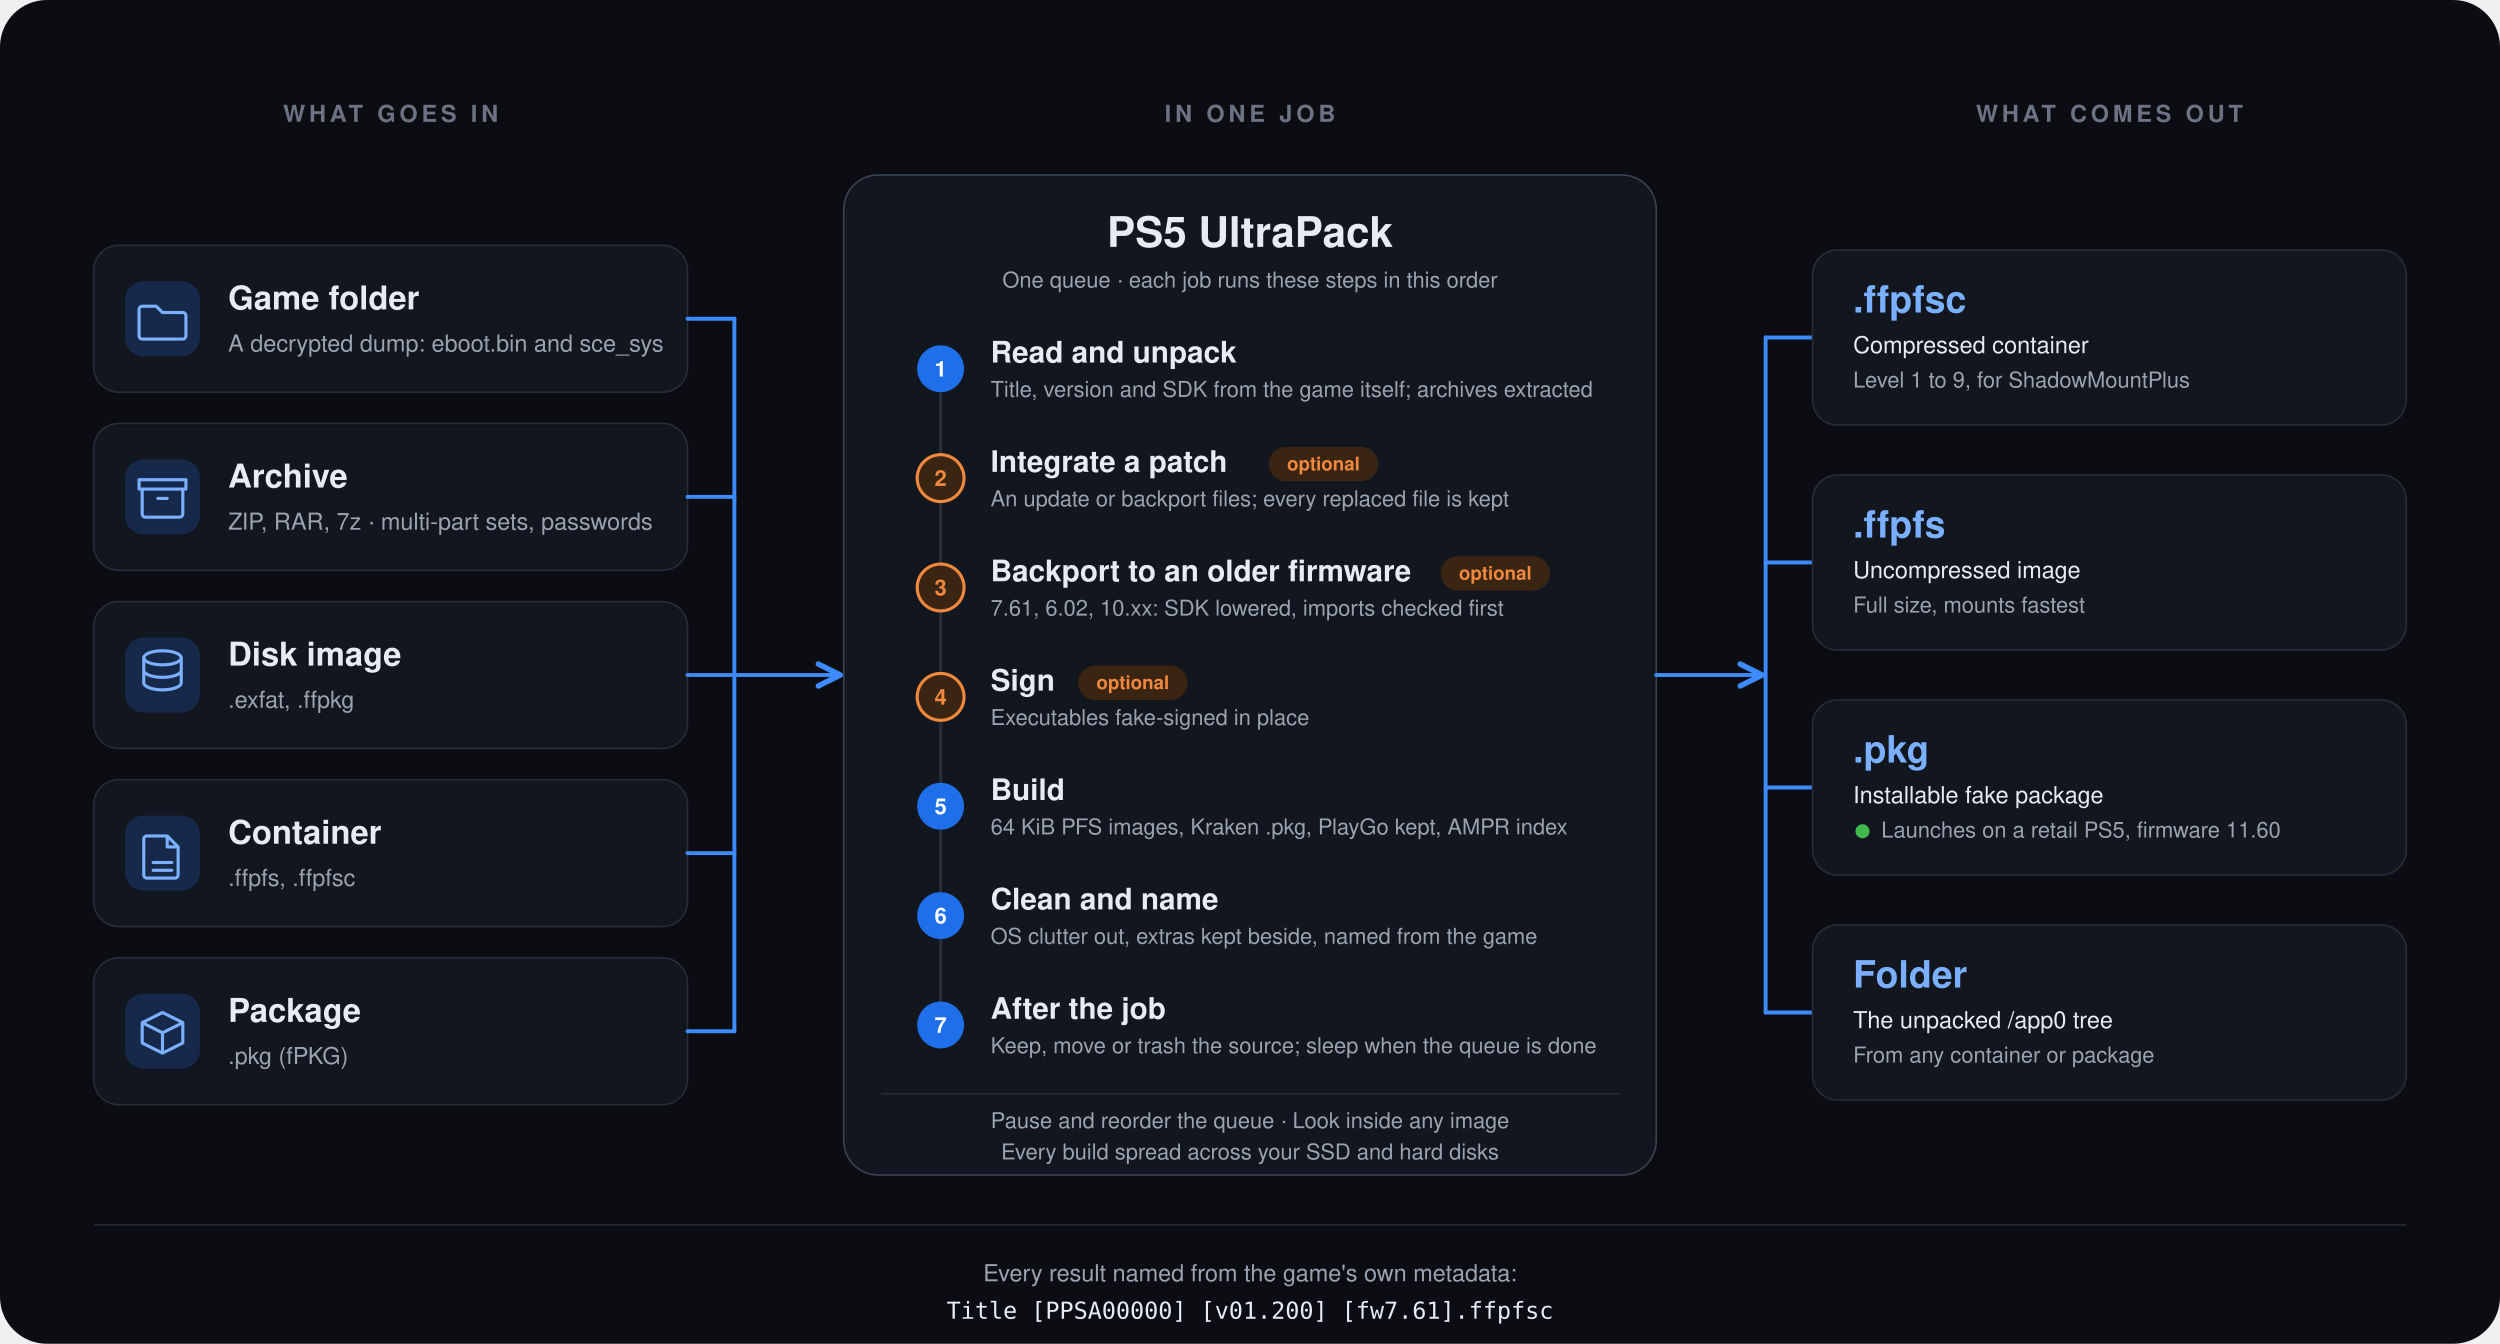
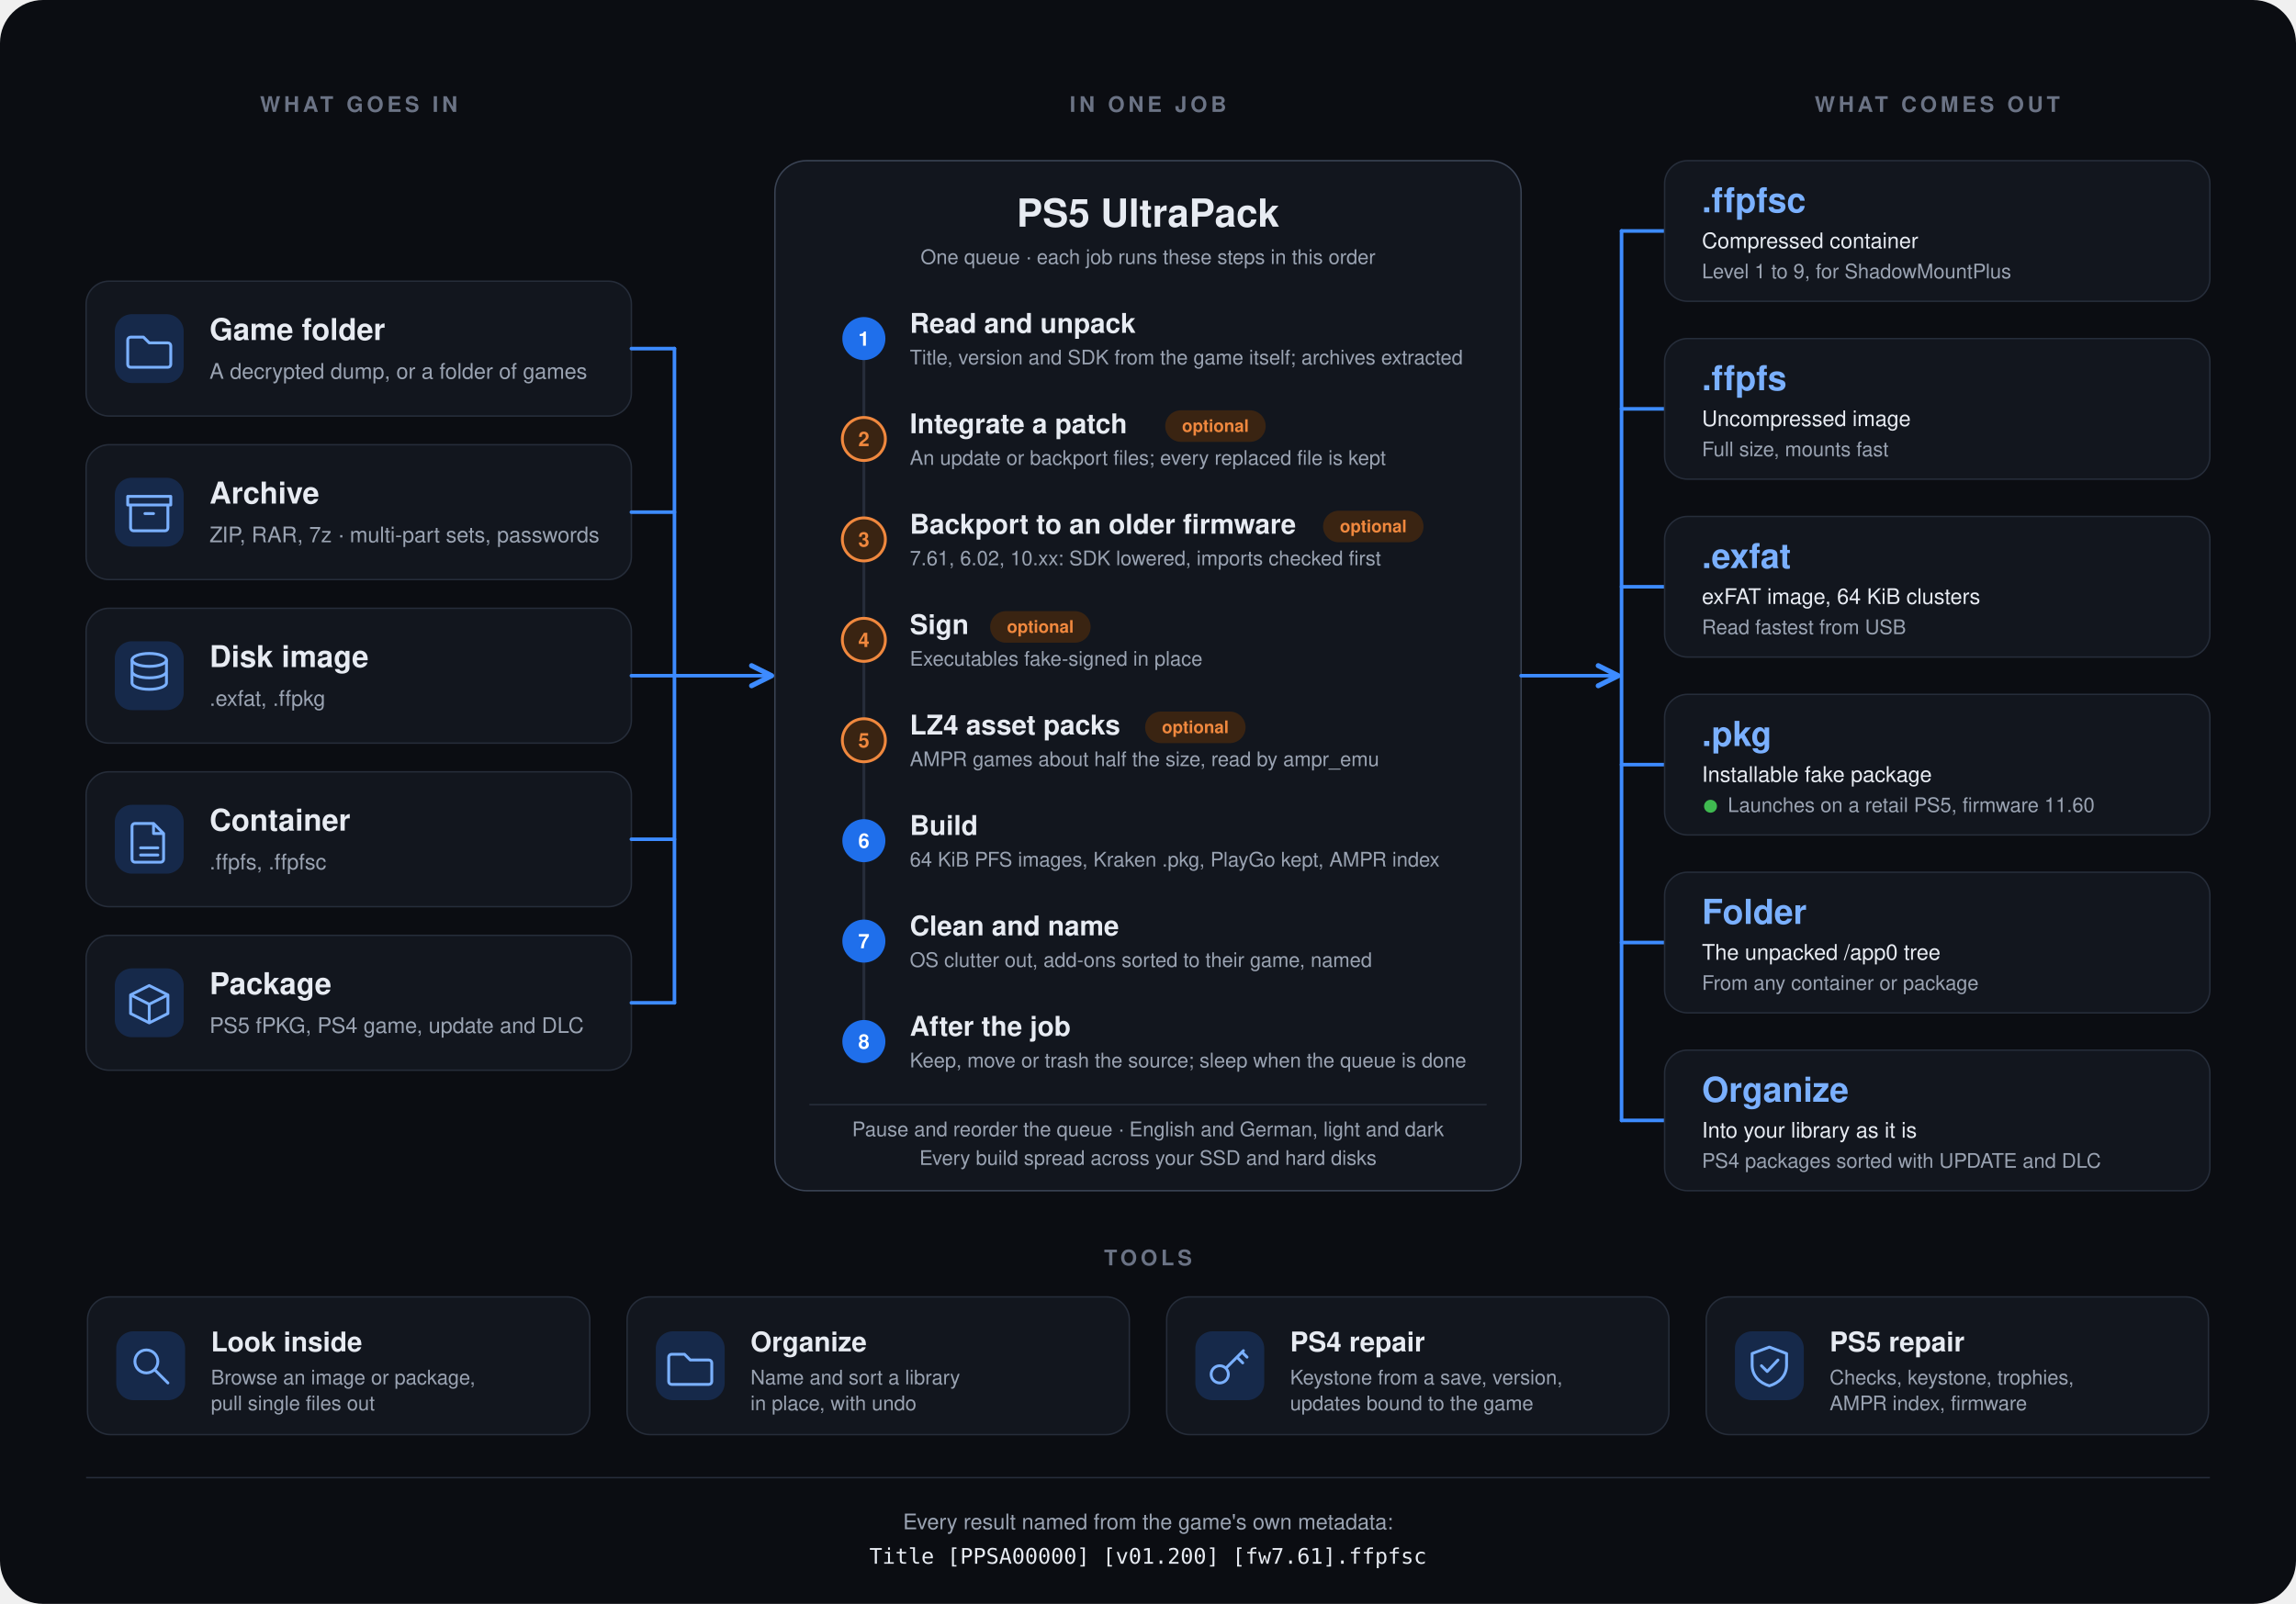
- <svg xmlns="http://www.w3.org/2000/svg" viewBox="0 0 1600 860" width="1600" height="860" font-family="'Helvetica Neue', Helvetica, Arial, sans-serif">
+ <svg xmlns="http://www.w3.org/2000/svg" viewBox="0 0 1600 1118" width="1600" height="1118" font-family="'Helvetica Neue', Helvetica, Arial, sans-serif">
  <defs>
    <marker id="ah" viewBox="0 0 10 10" refX="8" refY="5" markerWidth="7" markerHeight="7" orient="auto-start-reverse">
      <path d="M1 1 L9 5 L1 9" fill="none" stroke="#3d8bff" stroke-width="2" stroke-linecap="round" stroke-linejoin="round" />
    </marker>
  </defs>
-   <rect width="1600" height="860" rx="30" fill="#0b0d12" />
+   <rect width="1600" height="1118" rx="30" fill="#0b0d12" />
  <text x="250" y="78" text-anchor="middle" font-size="15" font-weight="600" fill="#6b7385" letter-spacing="2.5">WHAT GOES IN</text>
  <text x="800" y="78" text-anchor="middle" font-size="15" font-weight="600" fill="#6b7385" letter-spacing="2.5">IN ONE JOB</text>
  <text x="1350" y="78" text-anchor="middle" font-size="15" font-weight="600" fill="#6b7385" letter-spacing="2.5">WHAT COMES OUT</text>
  <g id="in">
-     <rect x="60" y="157" width="380" height="94" rx="16" fill="#12161e" stroke="#262d3a" />
-     <rect x="80" y="180" width="48" height="48" rx="12" fill="#16294a" />
-     <path d="M91 196 h9 l4 4 h13 a2 2 0 0 1 2 2 v13 a2 2 0 0 1 -2 2 h-26 a2 2 0 0 1 -2 -2 v-17 a2 2 0 0 1 2 -2 z" fill="none" stroke="#7ab0ff" stroke-width="2" stroke-linejoin="round" />
-     <text x="146" y="198" font-size="21" font-weight="600" fill="#e7ebf2">Game folder</text>
-     <text x="146" y="225" font-size="15" fill="#9aa3b2">A decrypted dump: eboot.bin and sce_sys</text>
-     <rect x="60" y="271" width="380" height="94" rx="16" fill="#12161e" stroke="#262d3a" />
-     <rect x="80" y="294" width="48" height="48" rx="12" fill="#16294a" />
-     <path d="M91 313 h26 v16 a2 2 0 0 1 -2 2 h-22 a2 2 0 0 1 -2 -2 z M89 307 h30 v6 h-30 z M101 319 h6" fill="none" stroke="#7ab0ff" stroke-width="2" stroke-linejoin="round" stroke-linecap="round" />
-     <text x="146" y="312" font-size="21" font-weight="600" fill="#e7ebf2">Archive</text>
-     <text x="146" y="339" font-size="15" fill="#9aa3b2">ZIP, RAR, 7z · multi-part sets, passwords</text>
-     <rect x="60" y="385" width="380" height="94" rx="16" fill="#12161e" stroke="#262d3a" />
-     <rect x="80" y="408" width="48" height="48" rx="12" fill="#16294a" />
-     <ellipse cx="104" cy="421" rx="12" ry="4.5" fill="none" stroke="#7ab0ff" stroke-width="2" />
-     <path d="M92 421 v16 c0 2.5 5.4 4.5 12 4.5 s12 -2 12 -4.5 v-16 M92 429 c0 2.5 5.4 4.5 12 4.5 s12 -2 12 -4.5" fill="none" stroke="#7ab0ff" stroke-width="2" />
-     <text x="146" y="426" font-size="21" font-weight="600" fill="#e7ebf2">Disk image</text>
-     <text x="146" y="453" font-size="15" fill="#9aa3b2">.exfat, .ffpkg</text>
-     <rect x="60" y="499" width="380" height="94" rx="16" fill="#12161e" stroke="#262d3a" />
-     <rect x="80" y="522" width="48" height="48" rx="12" fill="#16294a" />
-     <path d="M94 535 h13 l7 7 v18 a2 2 0 0 1 -2 2 h-18 a2 2 0 0 1 -2 -2 v-23 a2 2 0 0 1 2 -2 z M107 535 v7 h7 M98 552 h12 M98 557 h12" fill="none" stroke="#7ab0ff" stroke-width="2" stroke-linejoin="round" stroke-linecap="round" />
-     <text x="146" y="540" font-size="21" font-weight="600" fill="#e7ebf2">Container</text>
-     <text x="146" y="567" font-size="15" fill="#9aa3b2">.ffpfs, .ffpfsc</text>
-     <rect x="60" y="613" width="380" height="94" rx="16" fill="#12161e" stroke="#262d3a" />
-     <rect x="80" y="636" width="48" height="48" rx="12" fill="#16294a" />
-     <path d="M104 648 l13 6.5 v13 l-13 6.5 l-13 -6.5 v-13 z M91 654.5 l13 6.5 l13 -6.5 M104 661 v13" fill="none" stroke="#7ab0ff" stroke-width="2" stroke-linejoin="round" stroke-linecap="round" />
-     <text x="146" y="654" font-size="21" font-weight="600" fill="#e7ebf2">Package</text>
-     <text x="146" y="681" font-size="15" fill="#9aa3b2">.pkg (fPKG)</text>
+     <rect x="60" y="196" width="380" height="94" rx="16" fill="#12161e" stroke="#262d3a" />
+     <g transform="translate(0 39)">
+       <rect x="80" y="180" width="48" height="48" rx="12" fill="#16294a" />
+       <path d="M91 196 h9 l4 4 h13 a2 2 0 0 1 2 2 v13 a2 2 0 0 1 -2 2 h-26 a2 2 0 0 1 -2 -2 v-17 a2 2 0 0 1 2 -2 z" fill="none" stroke="#7ab0ff" stroke-width="2" stroke-linejoin="round" />
+     </g>
+     <text x="146" y="237" font-size="21" font-weight="600" fill="#e7ebf2">Game folder</text>
+     <text x="146" y="264" font-size="15" fill="#9aa3b2">A decrypted dump, or a folder of games</text>
+     <rect x="60" y="310" width="380" height="94" rx="16" fill="#12161e" stroke="#262d3a" />
+     <g transform="translate(0 153)">
+       <rect x="80" y="180" width="48" height="48" rx="12" fill="#16294a" />
+       <path d="M91 199 h26 v16 a2 2 0 0 1 -2 2 h-22 a2 2 0 0 1 -2 -2 z M89 193 h30 v6 h-30 z M101 205 h6" fill="none" stroke="#7ab0ff" stroke-width="2" stroke-linejoin="round" stroke-linecap="round" />
+     </g>
+     <text x="146" y="351" font-size="21" font-weight="600" fill="#e7ebf2">Archive</text>
+     <text x="146" y="378" font-size="15" fill="#9aa3b2">ZIP, RAR, 7z · multi-part sets, passwords</text>
+     <rect x="60" y="424" width="380" height="94" rx="16" fill="#12161e" stroke="#262d3a" />
+     <g transform="translate(0 267)">
+       <rect x="80" y="180" width="48" height="48" rx="12" fill="#16294a" />
+       <ellipse cx="104" cy="193" rx="12" ry="4.5" fill="none" stroke="#7ab0ff" stroke-width="2" />
+       <path d="M92 193 v16 c0 2.5 5.4 4.5 12 4.5 s12 -2 12 -4.5 v-16 M92 201 c0 2.5 5.4 4.5 12 4.5 s12 -2 12 -4.5" fill="none" stroke="#7ab0ff" stroke-width="2" />
+     </g>
+     <text x="146" y="465" font-size="21" font-weight="600" fill="#e7ebf2">Disk image</text>
+     <text x="146" y="492" font-size="15" fill="#9aa3b2">.exfat, .ffpkg</text>
+     <rect x="60" y="538" width="380" height="94" rx="16" fill="#12161e" stroke="#262d3a" />
+     <g transform="translate(0 381)">
+       <rect x="80" y="180" width="48" height="48" rx="12" fill="#16294a" />
+       <path d="M94 193 h13 l7 7 v18 a2 2 0 0 1 -2 2 h-18 a2 2 0 0 1 -2 -2 v-23 a2 2 0 0 1 2 -2 z M107 193 v7 h7 M98 210 h12 M98 215 h12" fill="none" stroke="#7ab0ff" stroke-width="2" stroke-linejoin="round" stroke-linecap="round" />
+     </g>
+     <text x="146" y="579" font-size="21" font-weight="600" fill="#e7ebf2">Container</text>
+     <text x="146" y="606" font-size="15" fill="#9aa3b2">.ffpfs, .ffpfsc</text>
+     <rect x="60" y="652" width="380" height="94" rx="16" fill="#12161e" stroke="#262d3a" />
+     <g transform="translate(0 495)">
+       <rect x="80" y="180" width="48" height="48" rx="12" fill="#16294a" />
+       <path d="M104 192 l13 6.5 v13 l-13 6.5 l-13 -6.5 v-13 z M91 198.5 l13 6.5 l13 -6.5 M104 205 v13" fill="none" stroke="#7ab0ff" stroke-width="2" stroke-linejoin="round" stroke-linecap="round" />
+     </g>
+     <text x="146" y="693" font-size="21" font-weight="600" fill="#e7ebf2">Package</text>
+     <text x="146" y="720" font-size="15" fill="#9aa3b2">PS5 fPKG, PS4 game, update and DLC</text>
    <g fill="none" stroke="#3d8bff" stroke-width="2.5" stroke-linecap="round">
-       <path d="M440 204 h30 M440 318 h30 M440 432 h30 M440 546 h30 M440 660 h30" />
-       <path d="M470 204 v456" />
-       <path d="M470 432 h66" marker-end="url(#ah)" />
+       <path d="M440 243 h30 M440 357 h30 M440 471 h30 M440 585 h30 M440 699 h30" />
+       <path d="M470 243 v456" />
+       <path d="M470 471 h66" marker-end="url(#ah)" />
    </g>
  </g>
  <g id="do">
-     <rect x="540" y="112" width="520" height="640" rx="22" fill="#12161e" stroke="#3a4354" />
+     <rect x="540" y="112" width="520" height="718" rx="22" fill="#12161e" stroke="#3a4354" />
    <text x="800" y="158" text-anchor="middle" font-size="27" font-weight="700" fill="#e7ebf2">PS5 UltraPack</text>
    <text x="800" y="184" text-anchor="middle" font-size="14" fill="#9aa3b2">One queue · each job runs these steps in this order</text>
-     <path d="M602 236 v420" fill="none" stroke="#262d3a" stroke-width="2" />
+     <path d="M602 236 v490" fill="none" stroke="#262d3a" stroke-width="2" />
    <circle cx="602" cy="236" r="15" fill="#1f6feb" />
    <text x="602" y="241" text-anchor="middle" font-size="14" font-weight="700" fill="#ffffff">1</text>
    <text x="634" y="232" font-size="19" font-weight="600" fill="#e7ebf2">Read and unpack</text>
    <text x="634" y="254" font-size="14" fill="#9aa3b2">Title, version and SDK from the game itself; archives extracted</text>
    <circle cx="602" cy="306" r="15" fill="#3a2412" stroke="#f0883e" stroke-width="2" />
    <text x="602" y="311" text-anchor="middle" font-size="14" font-weight="700" fill="#f0883e">2</text>
    <text x="634" y="302" font-size="19" font-weight="600" fill="#e7ebf2">Integrate a patch</text>
    <rect x="812" y="286" width="70" height="22" rx="11" fill="#3a2412" />
    <text x="847" y="301" text-anchor="middle" font-size="12" font-weight="600" fill="#f0883e">optional</text>
    <text x="634" y="324" font-size="14" fill="#9aa3b2">An update or backport files; every replaced file is kept</text>
    <circle cx="602" cy="376" r="15" fill="#3a2412" stroke="#f0883e" stroke-width="2" />
    <text x="602" y="381" text-anchor="middle" font-size="14" font-weight="700" fill="#f0883e">3</text>
    <text x="634" y="372" font-size="19" font-weight="600" fill="#e7ebf2">Backport to an older firmware</text>
    <rect x="922" y="356" width="70" height="22" rx="11" fill="#3a2412" />
    <text x="957" y="371" text-anchor="middle" font-size="12" font-weight="600" fill="#f0883e">optional</text>
    <text x="634" y="394" font-size="14" fill="#9aa3b2">7.61, 6.02, 10.xx: SDK lowered, imports checked first</text>
    <circle cx="602" cy="446" r="15" fill="#3a2412" stroke="#f0883e" stroke-width="2" />
    <text x="602" y="451" text-anchor="middle" font-size="14" font-weight="700" fill="#f0883e">4</text>
    <text x="634" y="442" font-size="19" font-weight="600" fill="#e7ebf2">Sign</text>
    <rect x="690" y="426" width="70" height="22" rx="11" fill="#3a2412" />
    <text x="725" y="441" text-anchor="middle" font-size="12" font-weight="600" fill="#f0883e">optional</text>
    <text x="634" y="464" font-size="14" fill="#9aa3b2">Executables fake-signed in place</text>
-     <circle cx="602" cy="516" r="15" fill="#1f6feb" />
-     <text x="602" y="521" text-anchor="middle" font-size="14" font-weight="700" fill="#ffffff">5</text>
-     <text x="634" y="512" font-size="19" font-weight="600" fill="#e7ebf2">Build</text>
-     <text x="634" y="534" font-size="14" fill="#9aa3b2">64 KiB PFS images, Kraken .pkg, PlayGo kept, AMPR index</text>
+     <circle cx="602" cy="516" r="15" fill="#3a2412" stroke="#f0883e" stroke-width="2" />
+     <text x="602" y="521" text-anchor="middle" font-size="14" font-weight="700" fill="#f0883e">5</text>
+     <text x="634" y="512" font-size="19" font-weight="600" fill="#e7ebf2">LZ4 asset packs</text>
+     <rect x="798" y="496" width="70" height="22" rx="11" fill="#3a2412" />
+     <text x="833" y="511" text-anchor="middle" font-size="12" font-weight="600" fill="#f0883e">optional</text>
+     <text x="634" y="534" font-size="14" fill="#9aa3b2">AMPR games about half the size, read by ampr_emu</text>
    <circle cx="602" cy="586" r="15" fill="#1f6feb" />
    <text x="602" y="591" text-anchor="middle" font-size="14" font-weight="700" fill="#ffffff">6</text>
-     <text x="634" y="582" font-size="19" font-weight="600" fill="#e7ebf2">Clean and name</text>
-     <text x="634" y="604" font-size="14" fill="#9aa3b2">OS clutter out, extras kept beside, named from the game</text>
+     <text x="634" y="582" font-size="19" font-weight="600" fill="#e7ebf2">Build</text>
+     <text x="634" y="604" font-size="14" fill="#9aa3b2">64 KiB PFS images, Kraken .pkg, PlayGo kept, AMPR index</text>
    <circle cx="602" cy="656" r="15" fill="#1f6feb" />
    <text x="602" y="661" text-anchor="middle" font-size="14" font-weight="700" fill="#ffffff">7</text>
-     <text x="634" y="652" font-size="19" font-weight="600" fill="#e7ebf2">After the job</text>
-     <text x="634" y="674" font-size="14" fill="#9aa3b2">Keep, move or trash the source; sleep when the queue is done</text>
-     <line x1="564" y1="700" x2="1036" y2="700" stroke="#262d3a" />
-     <text x="800" y="722" text-anchor="middle" font-size="14" fill="#9aa3b2">Pause and reorder the queue  ·  Look inside any image</text>
-     <text x="800" y="742" text-anchor="middle" font-size="14" fill="#9aa3b2">Every build spread across your SSD and hard disks</text>
-     <path d="M1060 432 h66" fill="none" stroke="#3d8bff" stroke-width="2.5" stroke-linecap="round" marker-end="url(#ah)" />
+     <text x="634" y="652" font-size="19" font-weight="600" fill="#e7ebf2">Clean and name</text>
+     <text x="634" y="674" font-size="14" fill="#9aa3b2">OS clutter out, add-ons sorted to their game, named</text>
+     <circle cx="602" cy="726" r="15" fill="#1f6feb" />
+     <text x="602" y="731" text-anchor="middle" font-size="14" font-weight="700" fill="#ffffff">8</text>
+     <text x="634" y="722" font-size="19" font-weight="600" fill="#e7ebf2">After the job</text>
+     <text x="634" y="744" font-size="14" fill="#9aa3b2">Keep, move or trash the source; sleep when the queue is done</text>
+     <line x1="564" y1="770" x2="1036" y2="770" stroke="#262d3a" />
+     <text x="800" y="792" text-anchor="middle" font-size="14" fill="#9aa3b2">Pause and reorder the queue  ·  English and German, light and dark</text>
+     <text x="800" y="812" text-anchor="middle" font-size="14" fill="#9aa3b2">Every build spread across your SSD and hard disks</text>
+     <path d="M1060 471 h66" fill="none" stroke="#3d8bff" stroke-width="2.5" stroke-linecap="round" marker-end="url(#ah)" />
  </g>
  <g id="out">
    <g fill="none" stroke="#3d8bff" stroke-width="2.5" stroke-linecap="round">
-       <path d="M1130 216 v432" />
-       <path d="M1130 216 h30 M1130 360 h30 M1130 504 h30 M1130 648 h30" />
+       <path d="M1130 161 v620" />
+       <path d="M1130 161 h30 M1130 285 h30 M1130 409 h30 M1130 533 h30 M1130 657 h30 M1130 781 h30" />
    </g>
-     <rect x="1160" y="160" width="380" height="112" rx="16" fill="#12161e" stroke="#262d3a" />
-     <text x="1186" y="200" font-size="24" font-weight="700" fill="#7ab0ff">.ffpfsc</text>
-     <text x="1186" y="226" font-size="15" fill="#e7ebf2">Compressed container</text>
-     <text x="1186" y="248" font-size="14" fill="#9aa3b2">Level 1 to 9, for ShadowMountPlus</text>
-     <rect x="1160" y="304" width="380" height="112" rx="16" fill="#12161e" stroke="#262d3a" />
-     <text x="1186" y="344" font-size="24" font-weight="700" fill="#7ab0ff">.ffpfs</text>
-     <text x="1186" y="370" font-size="15" fill="#e7ebf2">Uncompressed image</text>
-     <text x="1186" y="392" font-size="14" fill="#9aa3b2">Full size, mounts fastest</text>
-     <rect x="1160" y="448" width="380" height="112" rx="16" fill="#12161e" stroke="#262d3a" />
-     <text x="1186" y="488" font-size="24" font-weight="700" fill="#7ab0ff">.pkg</text>
-     <text x="1186" y="514" font-size="15" fill="#e7ebf2">Installable fake package</text>
-     <circle cx="1192" cy="532" r="4.5" fill="#3fb950" />
-     <text x="1204" y="536" font-size="14" fill="#9aa3b2">Launches on a retail PS5, firmware 11.60</text>
-     <rect x="1160" y="592" width="380" height="112" rx="16" fill="#12161e" stroke="#262d3a" />
-     <text x="1186" y="632" font-size="24" font-weight="700" fill="#7ab0ff">Folder</text>
-     <text x="1186" y="658" font-size="15" fill="#e7ebf2">The unpacked /app0 tree</text>
-     <text x="1186" y="680" font-size="14" fill="#9aa3b2">From any container or package</text>
+     <rect x="1160" y="112" width="380" height="98" rx="16" fill="#12161e" stroke="#262d3a" />
+     <text x="1186" y="148" font-size="24" font-weight="700" fill="#7ab0ff">.ffpfsc</text>
+     <text x="1186" y="173" font-size="15" fill="#e7ebf2">Compressed container</text>
+     <text x="1186" y="194" font-size="14" fill="#9aa3b2">Level 1 to 9, for ShadowMountPlus</text>
+     <rect x="1160" y="236" width="380" height="98" rx="16" fill="#12161e" stroke="#262d3a" />
+     <text x="1186" y="272" font-size="24" font-weight="700" fill="#7ab0ff">.ffpfs</text>
+     <text x="1186" y="297" font-size="15" fill="#e7ebf2">Uncompressed image</text>
+     <text x="1186" y="318" font-size="14" fill="#9aa3b2">Full size, mounts fast</text>
+     <rect x="1160" y="360" width="380" height="98" rx="16" fill="#12161e" stroke="#262d3a" />
+     <text x="1186" y="396" font-size="24" font-weight="700" fill="#7ab0ff">.exfat</text>
+     <text x="1186" y="421" font-size="15" fill="#e7ebf2">exFAT image, 64 KiB clusters</text>
+     <text x="1186" y="442" font-size="14" fill="#9aa3b2">Read fastest from USB</text>
+     <rect x="1160" y="484" width="380" height="98" rx="16" fill="#12161e" stroke="#262d3a" />
+     <text x="1186" y="520" font-size="24" font-weight="700" fill="#7ab0ff">.pkg</text>
+     <text x="1186" y="545" font-size="15" fill="#e7ebf2">Installable fake package</text>
+     <circle cx="1192" cy="562" r="4.5" fill="#3fb950" />
+     <text x="1204" y="566" font-size="14" fill="#9aa3b2">Launches on a retail PS5, firmware 11.60</text>
+     <rect x="1160" y="608" width="380" height="98" rx="16" fill="#12161e" stroke="#262d3a" />
+     <text x="1186" y="644" font-size="24" font-weight="700" fill="#7ab0ff">Folder</text>
+     <text x="1186" y="669" font-size="15" fill="#e7ebf2">The unpacked /app0 tree</text>
+     <text x="1186" y="690" font-size="14" fill="#9aa3b2">From any container or package</text>
+     <rect x="1160" y="732" width="380" height="98" rx="16" fill="#12161e" stroke="#262d3a" />
+     <text x="1186" y="768" font-size="24" font-weight="700" fill="#7ab0ff">Organize</text>
+     <text x="1186" y="793" font-size="15" fill="#e7ebf2">Into your library as it is</text>
+     <text x="1186" y="814" font-size="14" fill="#9aa3b2">PS4 packages sorted with UPDATE and DLC</text>
  </g>
-   <line x1="60" y1="784" x2="1540" y2="784" stroke="#262d3a" />
-   <text x="800" y="820" text-anchor="middle" font-size="15" fill="#9aa3b2">Every result named from the game's own metadata:</text>
-   <text x="800" y="844" text-anchor="middle" font-size="15" font-family="Menlo, Consolas, monospace" fill="#e7ebf2">Title [PPSA00000] [v01.200] [fw7.61].ffpfsc</text>
+   <text x="800" y="882" text-anchor="middle" font-size="15" font-weight="600" fill="#6b7385" letter-spacing="2.5">TOOLS</text>
+   <rect x="61" y="904" width="350" height="96" rx="16" fill="#12161e" stroke="#262d3a" />
+   <g transform="translate(1 748)">
+     <rect x="80" y="180" width="48" height="48" rx="12" fill="#16294a" />
+     <circle cx="101" cy="201" r="8" fill="none" stroke="#7ab0ff" stroke-width="2" />
+     <path d="M107 207 l9 9" fill="none" stroke="#7ab0ff" stroke-width="2" stroke-linecap="round" />
+   </g>
+   <text x="147" y="942" font-size="19" font-weight="600" fill="#e7ebf2">Look inside</text>
+   <text x="147" y="965" font-size="14" fill="#9aa3b2">Browse an image or package,</text>
+   <text x="147" y="983" font-size="14" fill="#9aa3b2">pull single files out</text>
+   <rect x="437" y="904" width="350" height="96" rx="16" fill="#12161e" stroke="#262d3a" />
+   <g transform="translate(377 748)">
+     <rect x="80" y="180" width="48" height="48" rx="12" fill="#16294a" />
+     <path d="M91 196 h9 l4 4 h13 a2 2 0 0 1 2 2 v13 a2 2 0 0 1 -2 2 h-26 a2 2 0 0 1 -2 -2 v-17 a2 2 0 0 1 2 -2 z" fill="none" stroke="#7ab0ff" stroke-width="2" stroke-linejoin="round" />
+   </g>
+   <text x="523" y="942" font-size="19" font-weight="600" fill="#e7ebf2">Organize</text>
+   <text x="523" y="965" font-size="14" fill="#9aa3b2">Name and sort a library</text>
+   <text x="523" y="983" font-size="14" fill="#9aa3b2">in place, with undo</text>
+   <rect x="813" y="904" width="350" height="96" rx="16" fill="#12161e" stroke="#262d3a" />
+   <g transform="translate(753 748)">
+     <rect x="80" y="180" width="48" height="48" rx="12" fill="#16294a" />
+     <circle cx="97" cy="210" r="6" fill="none" stroke="#7ab0ff" stroke-width="2" />
+     <path d="M101.5 205.5 l12 -12 M109 198 l4 4 M112.5 194.5 l3.5 3.5" fill="none" stroke="#7ab0ff" stroke-width="2" stroke-linecap="round" />
+   </g>
+   <text x="899" y="942" font-size="19" font-weight="600" fill="#e7ebf2">PS4 repair</text>
+   <text x="899" y="965" font-size="14" fill="#9aa3b2">Keystone from a save, version,</text>
+   <text x="899" y="983" font-size="14" fill="#9aa3b2">updates bound to the game</text>
+   <rect x="1189" y="904" width="350" height="96" rx="16" fill="#12161e" stroke="#262d3a" />
+   <g transform="translate(1129 748)">
+     <rect x="80" y="180" width="48" height="48" rx="12" fill="#16294a" />
+     <path d="M104 191 l12 4.5 v8 c0 7.5 -5.2 12.5 -12 14.5 c-6.8 -2 -12 -7 -12 -14.5 v-8 z M98.5 204 l4 4 l7.5 -8" fill="none" stroke="#7ab0ff" stroke-width="2" stroke-linejoin="round" stroke-linecap="round" />
+   </g>
+   <text x="1275" y="942" font-size="19" font-weight="600" fill="#e7ebf2">PS5 repair</text>
+   <text x="1275" y="965" font-size="14" fill="#9aa3b2">Checks, keystone, trophies,</text>
+   <text x="1275" y="983" font-size="14" fill="#9aa3b2">AMPR index, firmware</text>
+   <line x1="60" y1="1030" x2="1540" y2="1030" stroke="#262d3a" />
+   <text x="800" y="1066" text-anchor="middle" font-size="15" fill="#9aa3b2">Every result named from the game's own metadata:</text>
+   <text x="800" y="1090" text-anchor="middle" font-size="15" font-family="Menlo, Consolas, monospace" fill="#e7ebf2">Title [PPSA00000] [v01.200] [fw7.61].ffpfsc</text>
</svg>
